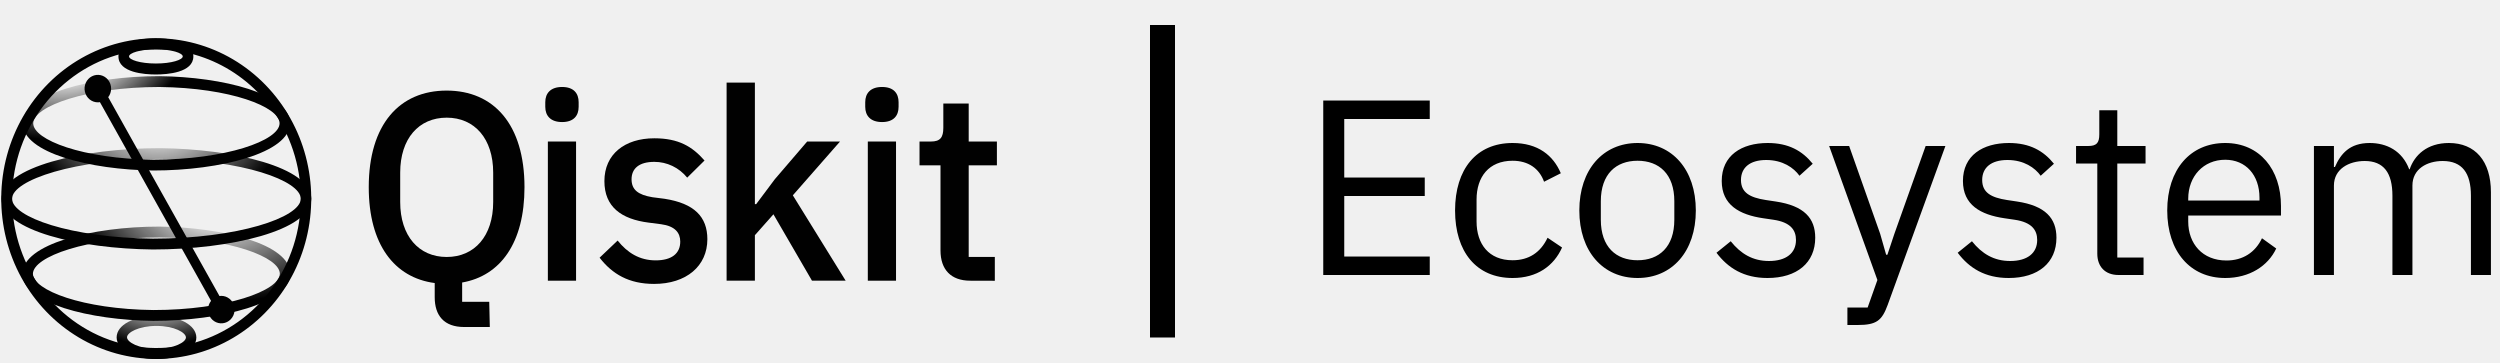
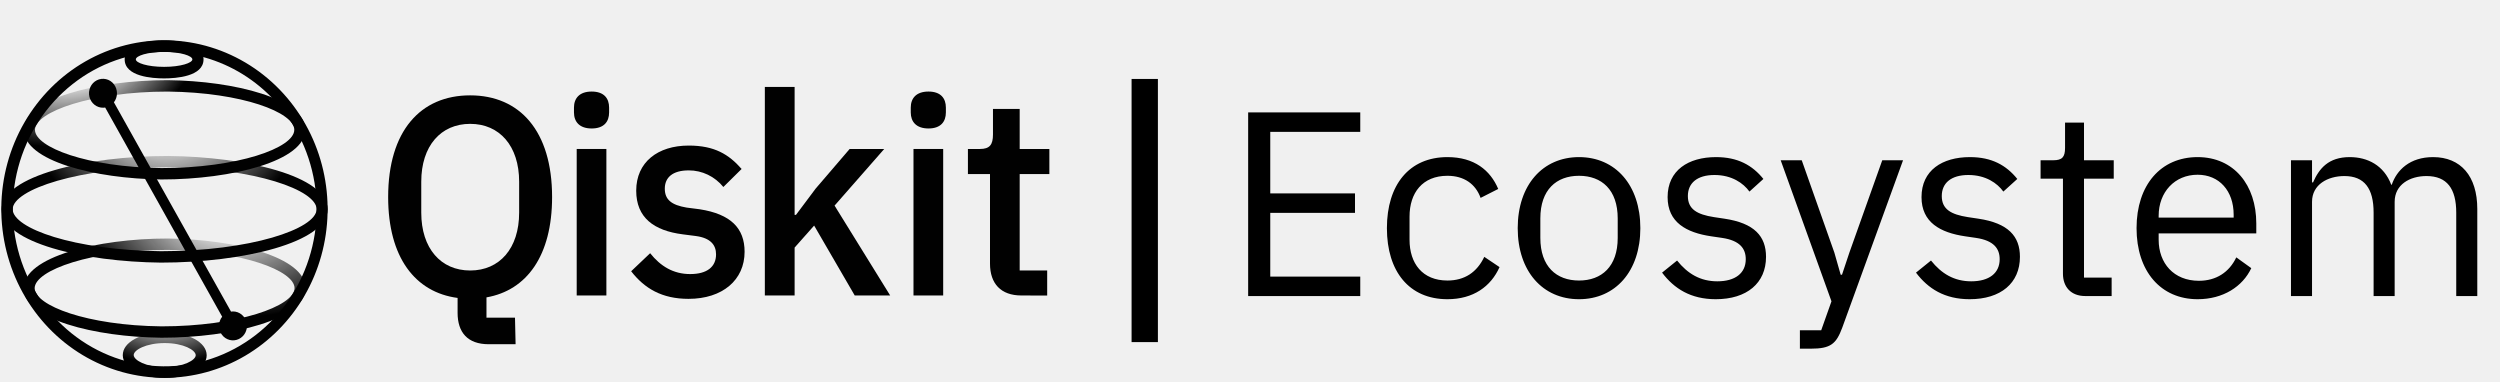
- <svg xmlns="http://www.w3.org/2000/svg" width="200" height="29" viewBox="0 0 200 29" fill="none">
-   <g clip-path="url(#clip0_201_198)">
+ <svg xmlns="http://www.w3.org/2000/svg" width="190" height="29" viewBox="0 0 190 29" fill="none">
+   <g clip-path="url(#clip0_205_200)">
    <path d="M39.185 26.161H37.136C35.523 26.161 34.777 25.245 34.777 23.779V22.643C31.549 22.216 29.5 19.559 29.5 14.977C29.5 9.946 31.963 7.247 35.73 7.247C39.497 7.247 41.959 9.946 41.959 14.977C41.959 19.431 40.035 22.066 36.972 22.601V24.142H39.139L39.185 26.161ZM39.455 16.161V13.81C39.455 11.091 37.965 9.413 35.735 9.413C33.506 9.413 32.016 11.084 32.016 13.81V16.161C32.016 18.88 33.506 20.558 35.735 20.558C37.965 20.558 39.455 18.88 39.455 16.161Z" fill="#010101" />
    <path d="M43.622 8.544V8.178C43.622 7.471 44.036 6.958 44.968 6.958C45.899 6.958 46.292 7.471 46.292 8.178V8.544C46.292 9.25 45.899 9.764 44.968 9.764C44.036 9.764 43.622 9.25 43.622 8.544Z" fill="#010101" />
    <path d="M46.085 11.322H43.829V22.456H46.085V11.322Z" fill="#010101" />
    <path d="M47.968 20.615L49.411 19.244C50.197 20.23 51.17 20.829 52.454 20.829C53.738 20.829 54.42 20.279 54.42 19.33C54.42 18.623 54.005 18.088 52.888 17.938L51.894 17.81C49.7 17.531 48.352 16.545 48.352 14.49C48.352 12.328 49.987 11.063 52.346 11.063C54.294 11.063 55.388 11.729 56.362 12.841L54.976 14.211C54.653 13.815 54.25 13.496 53.796 13.278C53.342 13.06 52.847 12.948 52.346 12.949C51.106 12.949 50.525 13.498 50.525 14.339C50.525 15.18 51.042 15.582 52.181 15.776L53.175 15.904C55.533 16.271 56.589 17.339 56.589 19.136C56.589 21.278 54.914 22.713 52.326 22.713C50.306 22.713 48.981 21.921 47.968 20.615Z" fill="#010101" />
    <path d="M58.128 6.609H60.391V16.331H60.494L61.985 14.339L64.573 11.322H67.201L63.427 15.626L67.653 22.456H64.959L61.874 17.143L60.391 18.816V22.456H58.128V6.609Z" fill="#010101" />
    <path d="M69.218 8.544V8.178C69.218 7.471 69.632 6.958 70.564 6.958C71.496 6.958 71.887 7.471 71.887 8.178V8.544C71.887 9.25 71.494 9.764 70.564 9.764C69.634 9.764 69.218 9.25 69.218 8.544Z" fill="#010101" />
    <path d="M71.682 11.322H69.425V22.456H71.682V11.322Z" fill="#010101" />
    <path d="M77.62 22.456C76.067 22.456 75.24 21.556 75.24 20.036V13.227H73.562V11.322H74.475C75.218 11.322 75.466 10.999 75.466 10.223V8.28H77.496V11.322H79.752V13.227H77.496V20.556H79.586V22.462L77.62 22.456Z" fill="#010101" />
-     <path d="M23.225 21.897C23.2 19.525 17.818 18.185 12.751 18.127C7.376 18.127 1.815 19.534 1.798 21.89V21.905C1.819 24.272 7.204 25.609 12.271 25.668C17.646 25.668 23.207 24.261 23.225 21.905V21.897ZM12.27 24.803C6.602 24.737 2.648 23.222 2.633 21.899C2.657 20.525 6.971 18.993 12.751 18.993C18.419 19.059 22.373 20.574 22.387 21.897C22.371 23.27 18.048 24.803 12.27 24.803Z" fill="url(#paint0_radial_201_198)" />
+     <path d="M23.225 21.897C23.2 19.525 17.818 18.185 12.751 18.127C7.376 18.127 1.815 19.534 1.798 21.89V21.905C1.819 24.272 7.204 25.609 12.271 25.668C17.646 25.668 23.207 24.261 23.225 21.905V21.897ZM12.27 24.803C6.602 24.737 2.648 23.222 2.633 21.899C2.657 20.525 6.971 18.993 12.751 18.993C18.419 19.059 22.373 20.574 22.387 21.897C22.371 23.27 18.048 24.803 12.27 24.803Z" fill="url(#paint0_radial_205_200)" />
    <path d="M12.533 28.713C10.338 28.72 8.181 28.124 6.282 26.986C4.383 25.848 2.809 24.208 1.723 22.235C0.637 20.262 0.077 18.026 0.099 15.755C0.122 13.484 0.727 11.261 1.853 9.311C2.978 7.362 4.584 5.756 6.505 4.659C8.427 3.562 10.596 3.012 12.79 3.066C14.984 3.12 17.125 3.776 18.995 4.966C20.864 6.156 22.394 7.839 23.429 9.841V9.841C24.44 11.792 24.945 13.981 24.895 16.194C24.846 18.407 24.243 20.568 23.146 22.469C22.049 24.369 20.495 25.943 18.635 27.037C16.775 28.132 14.673 28.709 12.533 28.713ZM12.495 3.945C9.969 3.951 7.514 4.813 5.507 6.4C3.5 7.986 2.051 10.21 1.382 12.729C0.714 15.249 0.862 17.926 1.804 20.351C2.746 22.775 4.431 24.813 6.6 26.152C8.769 27.492 11.302 28.058 13.812 27.766C16.322 27.473 18.67 26.337 20.497 24.532C22.323 22.727 23.527 20.352 23.924 17.772C24.321 15.191 23.89 12.547 22.695 10.245V10.245C21.705 8.338 20.233 6.746 18.437 5.636C16.64 4.527 14.586 3.943 12.495 3.945V3.945Z" fill="#010101" />
-     <path d="M15.707 26.989C15.695 26.009 14.326 25.268 12.519 25.268C10.713 25.268 9.331 26.001 9.331 26.989V27.002C9.344 27.982 10.713 28.722 12.519 28.722C14.326 28.722 15.707 27.989 15.707 27.002V26.989ZM12.519 27.905C11.086 27.905 10.173 27.37 10.162 26.989C10.151 26.608 11.086 26.073 12.519 26.073C13.952 26.073 14.864 26.61 14.875 26.989C14.885 27.368 13.945 27.898 12.514 27.898L12.519 27.905Z" fill="url(#paint1_radial_201_198)" />
-     <path d="M24.904 15.9C24.869 13.363 18.649 11.915 12.797 11.853C6.599 11.853 0.158 13.374 0.122 15.9C0.122 15.9 0.122 15.9 0.122 15.912C0.158 18.449 6.376 19.896 12.229 19.959C18.427 19.959 24.869 18.438 24.904 15.912C24.904 15.912 24.904 15.904 24.904 15.9ZM12.232 19.092C5.605 19.021 0.983 17.355 0.96 15.902C0.983 14.394 6.037 12.711 12.794 12.711C19.421 12.782 24.043 14.447 24.066 15.9C24.043 17.408 18.989 19.092 12.232 19.092Z" fill="url(#paint2_radial_201_198)" />
-     <path d="M12.751 6.093C7.374 6.093 1.814 7.505 1.814 9.865C1.814 12.225 7.196 13.581 12.262 13.64C17.639 13.64 23.2 12.227 23.2 9.865C23.2 7.504 17.825 6.151 12.751 6.093ZM12.275 12.773C6.608 12.711 2.657 11.188 2.657 9.865C2.657 8.497 6.978 6.959 12.751 6.959C18.419 7.025 22.366 8.544 22.366 9.865C22.37 11.245 18.05 12.773 12.275 12.773Z" fill="url(#paint3_radial_201_198)" />
+     <path d="M15.707 26.989C15.695 26.009 14.326 25.268 12.519 25.268C10.713 25.268 9.331 26.001 9.331 26.989V27.002C9.344 27.982 10.713 28.722 12.519 28.722C14.326 28.722 15.707 27.989 15.707 27.002V26.989ZM12.519 27.905C11.086 27.905 10.173 27.37 10.162 26.989C10.151 26.608 11.086 26.073 12.519 26.073C13.952 26.073 14.864 26.61 14.875 26.989C14.885 27.368 13.945 27.898 12.514 27.898L12.519 27.905Z" fill="url(#paint1_radial_205_200)" />
+     <path d="M24.904 15.9C24.869 13.363 18.649 11.915 12.797 11.853C6.599 11.853 0.158 13.374 0.122 15.9C0.122 15.9 0.122 15.9 0.122 15.912C0.158 18.449 6.376 19.896 12.229 19.959C18.427 19.959 24.869 18.438 24.904 15.912C24.904 15.912 24.904 15.904 24.904 15.9ZM12.232 19.092C5.605 19.021 0.983 17.355 0.96 15.902C0.983 14.394 6.037 12.711 12.794 12.711C19.421 12.782 24.043 14.447 24.066 15.9C24.043 17.408 18.989 19.092 12.232 19.092Z" fill="url(#paint2_radial_205_200)" />
+     <path d="M12.751 6.093C7.374 6.093 1.814 7.505 1.814 9.865C1.814 12.225 7.196 13.581 12.262 13.64C17.639 13.64 23.2 12.227 23.2 9.865C23.2 7.504 17.825 6.151 12.751 6.093ZM12.275 12.773C6.608 12.711 2.657 11.188 2.657 9.865C2.657 8.497 6.978 6.959 12.751 6.959C18.419 7.025 22.366 8.544 22.366 9.865C22.37 11.245 18.05 12.773 12.275 12.773Z" fill="url(#paint3_radial_205_200)" />
    <path d="M12.471 3.068C11.57 3.068 9.475 3.209 9.475 4.513C9.475 5.818 11.57 5.959 12.471 5.959C13.373 5.959 15.468 5.818 15.468 4.513C15.468 3.209 13.373 3.068 12.471 3.068ZM12.471 3.945C13.738 3.945 14.62 4.246 14.62 4.513C14.62 4.781 13.734 5.081 12.471 5.081C11.209 5.081 10.323 4.783 10.323 4.513C10.323 4.244 11.205 3.945 12.471 3.945Z" fill="black" />
-     <path d="M17.71 23.669C17.659 23.67 17.608 23.674 17.558 23.682V23.682L12.898 15.358L8.657 7.775C8.808 7.579 8.89 7.336 8.89 7.086C8.889 6.836 8.806 6.593 8.654 6.398C8.503 6.203 8.291 6.068 8.055 6.014C7.819 5.961 7.572 5.992 7.355 6.103C7.138 6.214 6.965 6.398 6.863 6.625C6.761 6.852 6.737 7.109 6.795 7.352C6.853 7.595 6.99 7.81 7.182 7.962C7.374 8.114 7.611 8.193 7.853 8.187C7.9 8.185 7.946 8.18 7.993 8.172L12.234 15.756L14.15 19.184L16.885 24.07C16.732 24.263 16.646 24.504 16.643 24.754C16.64 25.004 16.719 25.247 16.868 25.444C17.016 25.641 17.225 25.78 17.46 25.838C17.695 25.896 17.942 25.869 18.16 25.762C18.378 25.655 18.555 25.475 18.661 25.25C18.767 25.026 18.795 24.771 18.742 24.527C18.689 24.283 18.558 24.066 18.369 23.91C18.18 23.754 17.946 23.669 17.705 23.669H17.71Z" fill="url(#paint4_radial_201_198)" />
+     <path d="M17.71 23.669C17.659 23.67 17.608 23.674 17.558 23.682V23.682L12.898 15.358L8.657 7.775C8.808 7.579 8.89 7.336 8.89 7.086C8.889 6.836 8.806 6.593 8.654 6.398C8.503 6.203 8.291 6.068 8.055 6.014C7.819 5.961 7.572 5.992 7.355 6.103C7.138 6.214 6.965 6.398 6.863 6.625C6.761 6.852 6.737 7.109 6.795 7.352C6.853 7.595 6.99 7.81 7.182 7.962C7.374 8.114 7.611 8.193 7.853 8.187C7.9 8.185 7.946 8.18 7.993 8.172L12.234 15.756L14.15 19.184L16.885 24.07C16.732 24.263 16.646 24.504 16.643 24.754C16.64 25.004 16.719 25.247 16.868 25.444C17.016 25.641 17.225 25.78 17.46 25.838C17.695 25.896 17.942 25.869 18.16 25.762C18.378 25.655 18.555 25.475 18.661 25.25C18.767 25.026 18.795 24.771 18.742 24.527C18.689 24.283 18.558 24.066 18.369 23.91C18.18 23.754 17.946 23.669 17.705 23.669H17.71Z" fill="url(#paint4_radial_205_200)" />
  </g>
-   <line x1="93" y1="2" x2="93" y2="27" stroke="black" stroke-width="2" />
-   <path d="M114.38 22H105.86V8.04H114.38V9.52H107.54V14.2H113.98V15.68H107.54V20.52H114.38V22ZM121.005 22.24C118.105 22.24 116.405 20.14 116.405 16.84C116.405 13.54 118.105 11.44 121.005 11.44C123.045 11.44 124.265 12.44 124.865 13.86L123.525 14.54C123.145 13.48 122.265 12.86 121.005 12.86C119.105 12.86 118.125 14.16 118.125 15.96V17.72C118.125 19.52 119.105 20.82 121.005 20.82C122.305 20.82 123.245 20.2 123.805 19.02L124.965 19.8C124.305 21.28 122.965 22.24 121.005 22.24ZM131.006 22.24C128.246 22.24 126.346 20.12 126.346 16.84C126.346 13.56 128.246 11.44 131.006 11.44C133.766 11.44 135.666 13.56 135.666 16.84C135.666 20.12 133.766 22.24 131.006 22.24ZM131.006 20.82C132.726 20.82 133.946 19.76 133.946 17.58V16.1C133.946 13.92 132.726 12.86 131.006 12.86C129.286 12.86 128.066 13.92 128.066 16.1V17.58C128.066 19.76 129.286 20.82 131.006 20.82ZM141.398 22.24C139.498 22.24 138.238 21.44 137.318 20.22L138.458 19.3C139.258 20.3 140.218 20.88 141.518 20.88C142.878 20.88 143.678 20.26 143.678 19.2C143.678 18.4 143.238 17.78 141.878 17.58L141.058 17.46C139.158 17.18 137.738 16.4 137.738 14.48C137.738 12.44 139.318 11.44 141.418 11.44C143.078 11.44 144.178 12.06 145.018 13.1L143.958 14.06C143.498 13.42 142.618 12.8 141.298 12.8C139.978 12.8 139.278 13.42 139.278 14.4C139.278 15.4 139.978 15.8 141.258 16L142.058 16.12C144.338 16.46 145.218 17.46 145.218 19.02C145.218 21.02 143.758 22.24 141.398 22.24ZM151.552 18.7L154.052 11.68H155.632L151.012 24.4C150.552 25.64 150.132 26 148.612 26H147.792V24.6H149.412L150.192 22.4L146.332 11.68H147.932L150.412 18.7L150.892 20.38H150.992L151.552 18.7ZM160.695 22.24C158.795 22.24 157.535 21.44 156.615 20.22L157.755 19.3C158.555 20.3 159.515 20.88 160.815 20.88C162.175 20.88 162.975 20.26 162.975 19.2C162.975 18.4 162.535 17.78 161.175 17.58L160.355 17.46C158.455 17.18 157.035 16.4 157.035 14.48C157.035 12.44 158.615 11.44 160.715 11.44C162.375 11.44 163.475 12.06 164.315 13.1L163.255 14.06C162.795 13.42 161.915 12.8 160.595 12.8C159.275 12.8 158.575 13.42 158.575 14.4C158.575 15.4 159.275 15.8 160.555 16L161.355 16.12C163.635 16.46 164.515 17.46 164.515 19.02C164.515 21.02 163.055 22.24 160.695 22.24ZM171.484 22H169.484C168.384 22 167.784 21.3 167.784 20.3V13.08H166.084V11.68H167.044C167.724 11.68 167.944 11.44 167.944 10.74V8.82H169.384V11.68H171.644V13.08H169.384V20.6H171.484V22ZM178.018 22.24C175.218 22.24 173.378 20.12 173.378 16.84C173.378 13.56 175.218 11.44 178.018 11.44C180.778 11.44 182.478 13.56 182.478 16.48V17.24H175.058V17.72C175.058 19.5 176.198 20.84 178.118 20.84C179.418 20.84 180.418 20.2 180.958 19.06L182.098 19.88C181.438 21.28 179.958 22.24 178.018 22.24ZM178.018 12.78C176.278 12.78 175.058 14.1 175.058 15.9V16.04H180.758V15.82C180.758 14 179.658 12.78 178.018 12.78ZM186.714 22H185.114V11.68H186.714V13.36H186.794C187.254 12.3 187.974 11.44 189.574 11.44C190.934 11.44 192.174 12.06 192.734 13.54H192.774C193.154 12.42 194.154 11.44 195.914 11.44C198.014 11.44 199.274 12.88 199.274 15.38V22H197.674V15.66C197.674 13.84 196.974 12.88 195.414 12.88C194.154 12.88 192.994 13.52 192.994 14.84V22H191.394V15.66C191.394 13.82 190.694 12.88 189.174 12.88C187.914 12.88 186.714 13.52 186.714 14.84V22Z" fill="black" />
+   <line x1="87" y1="6" x2="87" y2="26" stroke="black" stroke-width="2" />
+   <path d="M103.38 22.5H94.86V8.54H103.38V10.02H96.54V14.7H102.98V16.18H96.54V21.02H103.38V22.5ZM110.005 22.74C107.105 22.74 105.405 20.64 105.405 17.34C105.405 14.04 107.105 11.94 110.005 11.94C112.045 11.94 113.265 12.94 113.865 14.36L112.525 15.04C112.145 13.98 111.265 13.36 110.005 13.36C108.105 13.36 107.125 14.66 107.125 16.46V18.22C107.125 20.02 108.105 21.32 110.005 21.32C111.305 21.32 112.245 20.7 112.805 19.52L113.965 20.3C113.305 21.78 111.965 22.74 110.005 22.74ZM120.006 22.74C117.246 22.74 115.346 20.62 115.346 17.34C115.346 14.06 117.246 11.94 120.006 11.94C122.766 11.94 124.666 14.06 124.666 17.34C124.666 20.62 122.766 22.74 120.006 22.74ZM120.006 21.32C121.726 21.32 122.946 20.26 122.946 18.08V16.6C122.946 14.42 121.726 13.36 120.006 13.36C118.286 13.36 117.066 14.42 117.066 16.6V18.08C117.066 20.26 118.286 21.32 120.006 21.32ZM130.398 22.74C128.498 22.74 127.238 21.94 126.318 20.72L127.458 19.8C128.258 20.8 129.218 21.38 130.518 21.38C131.878 21.38 132.678 20.76 132.678 19.7C132.678 18.9 132.238 18.28 130.878 18.08L130.058 17.96C128.158 17.68 126.738 16.9 126.738 14.98C126.738 12.94 128.318 11.94 130.418 11.94C132.078 11.94 133.178 12.56 134.018 13.6L132.958 14.56C132.498 13.92 131.618 13.3 130.298 13.3C128.978 13.3 128.278 13.92 128.278 14.9C128.278 15.9 128.978 16.3 130.258 16.5L131.058 16.62C133.338 16.96 134.218 17.96 134.218 19.52C134.218 21.52 132.758 22.74 130.398 22.74ZM140.552 19.2L143.052 12.18H144.632L140.012 24.9C139.552 26.14 139.132 26.5 137.612 26.5H136.792V25.1H138.412L139.192 22.9L135.332 12.18H136.932L139.412 19.2L139.892 20.88H139.992L140.552 19.2ZM149.695 22.74C147.795 22.74 146.535 21.94 145.615 20.72L146.755 19.8C147.555 20.8 148.515 21.38 149.815 21.38C151.175 21.38 151.975 20.76 151.975 19.7C151.975 18.9 151.535 18.28 150.175 18.08L149.355 17.96C147.455 17.68 146.035 16.9 146.035 14.98C146.035 12.94 147.615 11.94 149.715 11.94C151.375 11.94 152.475 12.56 153.315 13.6L152.255 14.56C151.795 13.92 150.915 13.3 149.595 13.3C148.275 13.3 147.575 13.92 147.575 14.9C147.575 15.9 148.275 16.3 149.555 16.5L150.355 16.62C152.635 16.96 153.515 17.96 153.515 19.52C153.515 21.52 152.055 22.74 149.695 22.74ZM160.484 22.5H158.484C157.384 22.5 156.784 21.8 156.784 20.8V13.58H155.084V12.18H156.044C156.724 12.18 156.944 11.94 156.944 11.24V9.32H158.384V12.18H160.644V13.58H158.384V21.1H160.484V22.5ZM167.018 22.74C164.218 22.74 162.378 20.62 162.378 17.34C162.378 14.06 164.218 11.94 167.018 11.94C169.778 11.94 171.478 14.06 171.478 16.98V17.74H164.058V18.22C164.058 20 165.198 21.34 167.118 21.34C168.418 21.34 169.418 20.7 169.958 19.56L171.098 20.38C170.438 21.78 168.958 22.74 167.018 22.74ZM167.018 13.28C165.278 13.28 164.058 14.6 164.058 16.4V16.54H169.758V16.32C169.758 14.5 168.658 13.28 167.018 13.28ZM175.714 22.5H174.114V12.18H175.714V13.86H175.794C176.254 12.8 176.974 11.94 178.574 11.94C179.934 11.94 181.174 12.56 181.734 14.04H181.774C182.154 12.92 183.154 11.94 184.914 11.94C187.014 11.94 188.274 13.38 188.274 15.88V22.5H186.674V16.16C186.674 14.34 185.974 13.38 184.414 13.38C183.154 13.38 181.994 14.02 181.994 15.34V22.5H180.394V16.16C180.394 14.32 179.694 13.38 178.174 13.38C176.914 13.38 175.714 14.02 175.714 15.34V22.5Z" fill="black" />
  <defs>
-     <radialGradient id="paint0_radial_201_198" cx="0" cy="0" r="1" gradientUnits="userSpaceOnUse" gradientTransform="translate(16.6478 16.1861) rotate(12.7517) scale(11.3253 7.66997)">
+     <radialGradient id="paint0_radial_205_200" cx="0" cy="0" r="1" gradientUnits="userSpaceOnUse" gradientTransform="translate(16.6478 16.1861) rotate(12.7517) scale(11.3253 7.66997)">
      <stop offset="0.16" stop-color="#010101" stop-opacity="0" />
      <stop offset="1" stop-color="#010101" />
    </radialGradient>
-     <radialGradient id="paint1_radial_201_198" cx="0" cy="0" r="1" gradientUnits="userSpaceOnUse" gradientTransform="translate(12.567 23.8474) scale(6.07803 3.84981)">
+     <radialGradient id="paint1_radial_205_200" cx="0" cy="0" r="1" gradientUnits="userSpaceOnUse" gradientTransform="translate(12.567 23.8474) scale(6.07803 3.84981)">
      <stop stop-color="#010101" stop-opacity="0" />
      <stop offset="1" stop-color="#010101" />
    </radialGradient>
-     <radialGradient id="paint2_radial_201_198" cx="0" cy="0" r="1" gradientUnits="userSpaceOnUse" gradientTransform="translate(12.6256 8.84102) scale(10.4621 8.28335)">
+     <radialGradient id="paint2_radial_205_200" cx="0" cy="0" r="1" gradientUnits="userSpaceOnUse" gradientTransform="translate(12.6256 8.84102) scale(10.4621 8.28335)">
      <stop offset="0.2" stop-color="#010101" stop-opacity="0" />
      <stop offset="1" stop-color="#010101" />
    </radialGradient>
-     <radialGradient id="paint3_radial_201_198" cx="0" cy="0" r="1" gradientUnits="userSpaceOnUse" gradientTransform="translate(6.15139 3.39141) rotate(66.5185) scale(7.23242 10.0187)">
+     <radialGradient id="paint3_radial_205_200" cx="0" cy="0" r="1" gradientUnits="userSpaceOnUse" gradientTransform="translate(6.15139 3.39141) rotate(66.5185) scale(7.23242 10.0187)">
      <stop offset="0.36" stop-color="#010101" stop-opacity="0" />
      <stop offset="1" stop-color="#010101" />
    </radialGradient>
-     <radialGradient id="paint4_radial_201_198" cx="0" cy="0" r="1" gradientUnits="userSpaceOnUse" gradientTransform="translate(-65.9476 -212.607) scale(185.524 191.934)">
+     <radialGradient id="paint4_radial_205_200" cx="0" cy="0" r="1" gradientUnits="userSpaceOnUse" gradientTransform="translate(-65.9476 -212.607) scale(185.524 191.934)">
      <stop stop-color="#010101" stop-opacity="0" />
      <stop offset="0.37" stop-color="#010101" />
    </radialGradient>
-     <clipPath id="clip0_201_198">
+     <clipPath id="clip0_205_200">
      <rect width="80" height="25.806" fill="white" transform="translate(0 3)" />
    </clipPath>
  </defs>
</svg>
